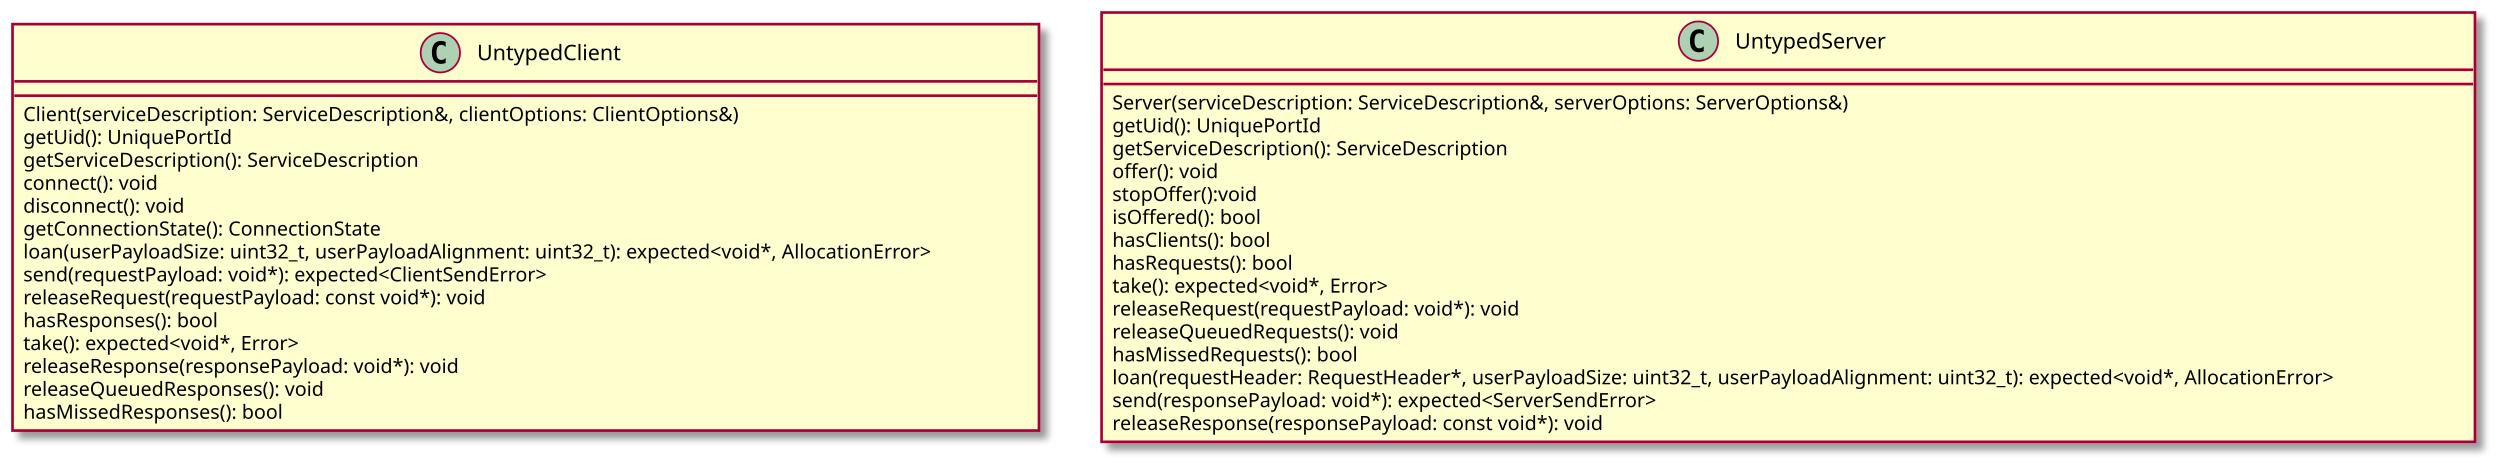
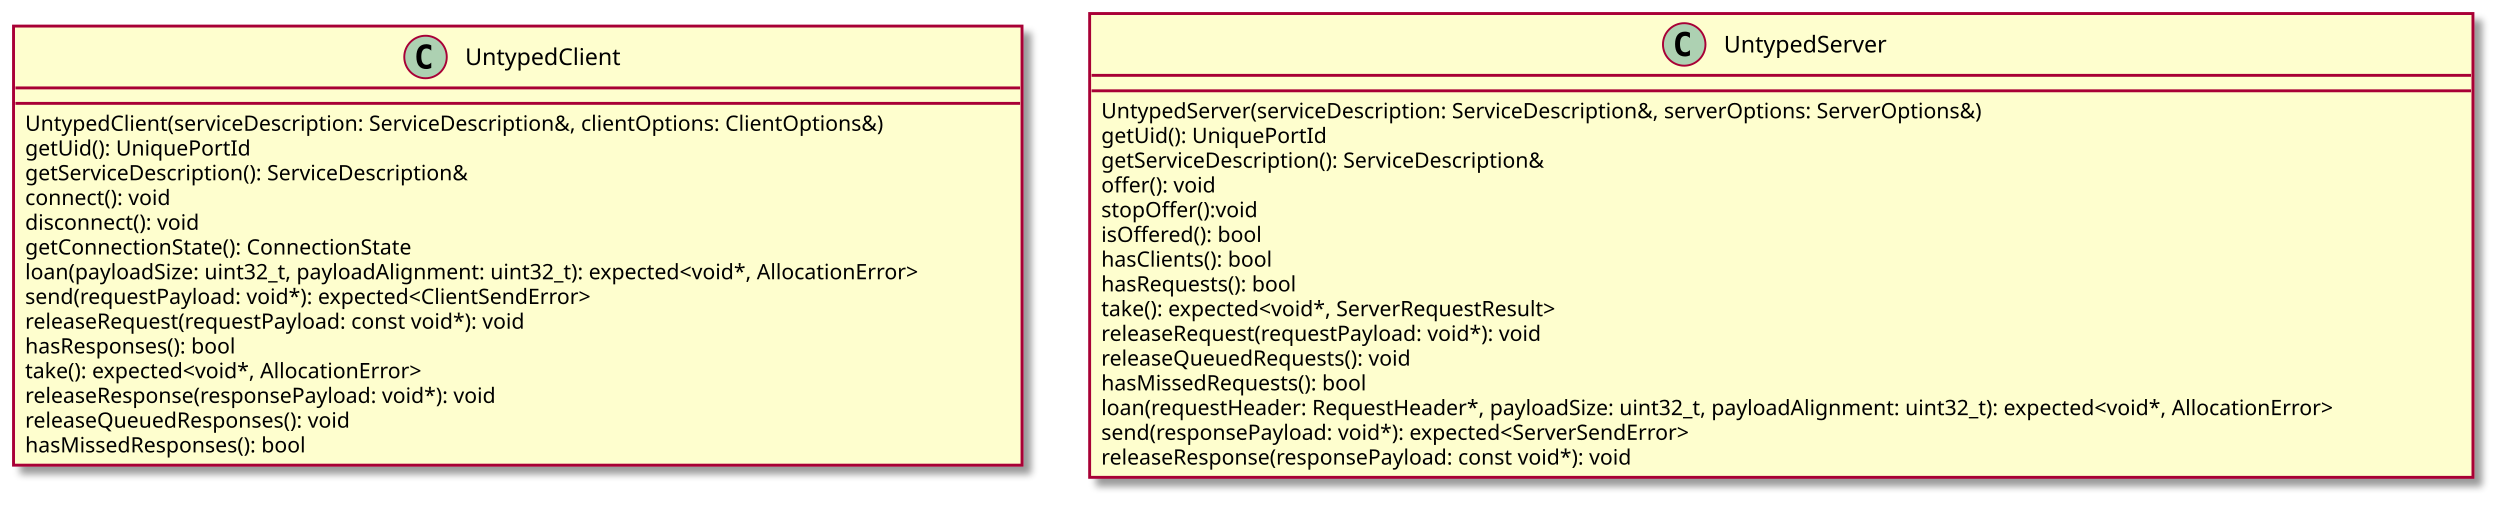
- <svg xmlns="http://www.w3.org/2000/svg" contentScriptType="application/ecmascript" contentStyleType="text/css" height="261px" preserveAspectRatio="none" style="width:1398px;height:261px;background:#EEEBDC;" version="1.1" viewBox="0 0 1398 261" width="1398px" zoomAndPan="magnify">
+ <svg xmlns="http://www.w3.org/2000/svg" contentScriptType="application/ecmascript" contentStyleType="text/css" height="261px" preserveAspectRatio="none" style="width:1294px;height:261px;background:#EEEBDC;" version="1.1" viewBox="0 0 1294 261" width="1294px" zoomAndPan="magnify">
  <defs>
-     <filter height="300%" id="fawo9ch8y08jk" width="300%" x="-1" y="-1">
+     <filter height="300%" id="f1kmyugpufmyqz" width="300%" x="-1" y="-1">
      <feGaussianBlur result="blurOut" stdDeviation="2.0" />
      <feColorMatrix in="blurOut" result="blurOut2" type="matrix" values="0 0 0 0 0 0 0 0 0 0 0 0 0 0 0 0 0 0 .4 0" />
      <feOffset dx="4.0" dy="4.0" in="blurOut2" result="blurOut3" />
      <feBlend in="SourceGraphic" in2="blurOut3" mode="normal" />
    </filter>
  </defs>
  <g>
-     <rect codeLine="2" fill="#FEFECE" filter="url(#fawo9ch8y08jk)" height="227.266" id="UntypedClient" style="stroke:#A80036;stroke-width:1.5;" width="574" x="7" y="13.5" />
-     <ellipse cx="246.25" cy="29.5" fill="#ADD1B2" rx="11" ry="11" style="stroke:#A80036;stroke-width:1.0;" />
-     <path d="M249.219,35.141 Q248.641,35.438 248,35.578 Q247.359,35.734 246.656,35.734 Q244.156,35.734 242.828,34.094 Q241.516,32.438 241.516,29.312 Q241.516,26.188 242.828,24.531 Q244.156,22.875 246.656,22.875 Q247.359,22.875 248,23.031 Q248.656,23.188 249.219,23.484 L249.219,26.203 Q248.594,25.625 248,25.359 Q247.406,25.078 246.781,25.078 Q245.438,25.078 244.75,26.156 Q244.062,27.219 244.062,29.312 Q244.062,31.406 244.75,32.484 Q245.438,33.547 246.781,33.547 Q247.406,33.547 248,33.281 Q248.594,33 249.219,32.422 L249.219,35.141 Z " fill="#000000" />
-     <text fill="#000000" font-family="sans-serif" font-size="12" lengthAdjust="spacing" textLength="87" x="266.75" y="33.654">UntypedClient</text>
-     <line style="stroke:#A80036;stroke-width:1.5;" x1="8" x2="580" y1="45.5" y2="45.5" />
-     <line style="stroke:#A80036;stroke-width:1.5;" x1="8" x2="580" y1="53.5" y2="53.5" />
-     <text fill="#000000" font-family="sans-serif" font-size="11" lengthAdjust="spacing" textLength="445" x="13" y="67.71">Client(serviceDescription: ServiceDescription&amp;, clientOptions: ClientOptions&amp;)</text>
+     <rect codeLine="2" fill="#FEFECE" filter="url(#f1kmyugpufmyqz)" height="227.266" id="UntypedClient" style="stroke:#A80036;stroke-width:1.5;" width="522" x="7" y="13.5" />
+     <ellipse cx="220.25" cy="29.5" fill="#ADD1B2" rx="11" ry="11" style="stroke:#A80036;stroke-width:1.0;" />
+     <path d="M223.219,35.141 Q222.641,35.438 222,35.578 Q221.359,35.734 220.656,35.734 Q218.156,35.734 216.828,34.094 Q215.516,32.438 215.516,29.312 Q215.516,26.188 216.828,24.531 Q218.156,22.875 220.656,22.875 Q221.359,22.875 222,23.031 Q222.656,23.188 223.219,23.484 L223.219,26.203 Q222.594,25.625 222,25.359 Q221.406,25.078 220.781,25.078 Q219.438,25.078 218.75,26.156 Q218.062,27.219 218.062,29.312 Q218.062,31.406 218.75,32.484 Q219.438,33.547 220.781,33.547 Q221.406,33.547 222,33.281 Q222.594,33 223.219,32.422 L223.219,35.141 Z " fill="#000000" />
+     <text fill="#000000" font-family="sans-serif" font-size="12" lengthAdjust="spacing" textLength="87" x="240.75" y="33.654">UntypedClient</text>
+     <line style="stroke:#A80036;stroke-width:1.5;" x1="8" x2="528" y1="45.5" y2="45.5" />
+     <line style="stroke:#A80036;stroke-width:1.5;" x1="8" x2="528" y1="53.5" y2="53.5" />
+     <text fill="#000000" font-family="sans-serif" font-size="11" lengthAdjust="spacing" textLength="491" x="13" y="67.71">UntypedClient(serviceDescription: ServiceDescription&amp;, clientOptions: ClientOptions&amp;)</text>
    <text fill="#000000" font-family="sans-serif" font-size="11" lengthAdjust="spacing" textLength="124" x="13" y="80.515">getUid(): UniquePortId</text>
-     <text fill="#000000" font-family="sans-serif" font-size="11" lengthAdjust="spacing" textLength="246" x="13" y="93.32">getServiceDescription(): ServiceDescription</text>
+     <text fill="#000000" font-family="sans-serif" font-size="11" lengthAdjust="spacing" textLength="256" x="13" y="93.32">getServiceDescription(): ServiceDescription&amp;</text>
    <text fill="#000000" font-family="sans-serif" font-size="11" lengthAdjust="spacing" textLength="83" x="13" y="106.124">connect(): void</text>
    <text fill="#000000" font-family="sans-serif" font-size="11" lengthAdjust="spacing" textLength="100" x="13" y="118.929">disconnect(): void</text>
    <text fill="#000000" font-family="sans-serif" font-size="11" lengthAdjust="spacing" textLength="220" x="13" y="131.734">getConnectionState(): ConnectionState</text>
-     <text fill="#000000" font-family="sans-serif" font-size="11" lengthAdjust="spacing" textLength="562" x="13" y="144.539">loan(userPayloadSize: uint32_t, userPayloadAlignment: uint32_t): expected&lt;void*, AllocationError&gt;</text>
+     <text fill="#000000" font-family="sans-serif" font-size="11" lengthAdjust="spacing" textLength="510" x="13" y="144.539">loan(payloadSize: uint32_t, payloadAlignment: uint32_t): expected&lt;void*, AllocationError&gt;</text>
    <text fill="#000000" font-family="sans-serif" font-size="11" lengthAdjust="spacing" textLength="328" x="13" y="157.343">send(requestPayload: void*): expected&lt;ClientSendError&gt;</text>
    <text fill="#000000" font-family="sans-serif" font-size="11" lengthAdjust="spacing" textLength="288" x="13" y="170.148">releaseRequest(requestPayload: const void*): void</text>
    <text fill="#000000" font-family="sans-serif" font-size="11" lengthAdjust="spacing" textLength="124" x="13" y="182.953">hasResponses(): bool</text>
-     <text fill="#000000" font-family="sans-serif" font-size="11" lengthAdjust="spacing" textLength="175" x="13" y="195.757">take(): expected&lt;void*, Error&gt;</text>
+     <text fill="#000000" font-family="sans-serif" font-size="11" lengthAdjust="spacing" textLength="229" x="13" y="195.757">take(): expected&lt;void*, AllocationError&gt;</text>
    <text fill="#000000" font-family="sans-serif" font-size="11" lengthAdjust="spacing" textLength="273" x="13" y="208.562">releaseResponse(responsePayload: void*): void</text>
    <text fill="#000000" font-family="sans-serif" font-size="11" lengthAdjust="spacing" textLength="189" x="13" y="221.367">releaseQueuedResponses(): void</text>
    <text fill="#000000" font-family="sans-serif" font-size="11" lengthAdjust="spacing" textLength="164" x="13" y="234.171">hasMissedResponses(): bool</text>
-     <rect codeLine="19" fill="#FEFECE" filter="url(#fawo9ch8y08jk)" height="240.07" id="UntypedServer" style="stroke:#A80036;stroke-width:1.5;" width="768" x="616" y="7" />
-     <ellipse cx="949.75" cy="23" fill="#ADD1B2" rx="11" ry="11" style="stroke:#A80036;stroke-width:1.0;" />
-     <path d="M952.719,28.641 Q952.141,28.938 951.5,29.078 Q950.859,29.234 950.156,29.234 Q947.656,29.234 946.328,27.594 Q945.016,25.938 945.016,22.812 Q945.016,19.688 946.328,18.031 Q947.656,16.375 950.156,16.375 Q950.859,16.375 951.5,16.531 Q952.156,16.688 952.719,16.984 L952.719,19.703 Q952.094,19.125 951.5,18.859 Q950.906,18.578 950.281,18.578 Q948.938,18.578 948.25,19.656 Q947.562,20.719 947.562,22.812 Q947.562,24.906 948.25,25.984 Q948.938,27.047 950.281,27.047 Q950.906,27.047 951.5,26.781 Q952.094,26.5 952.719,25.922 L952.719,28.641 Z " fill="#000000" />
-     <text fill="#000000" font-family="sans-serif" font-size="12" lengthAdjust="spacing" textLength="92" x="970.25" y="27.154">UntypedServer</text>
-     <line style="stroke:#A80036;stroke-width:1.5;" x1="617" x2="1383" y1="39" y2="39" />
-     <line style="stroke:#A80036;stroke-width:1.5;" x1="617" x2="1383" y1="47" y2="47" />
-     <text fill="#000000" font-family="sans-serif" font-size="11" lengthAdjust="spacing" textLength="464" x="622" y="61.21">Server(serviceDescription: ServiceDescription&amp;, serverOptions: ServerOptions&amp;)</text>
-     <text fill="#000000" font-family="sans-serif" font-size="11" lengthAdjust="spacing" textLength="124" x="622" y="74.015">getUid(): UniquePortId</text>
-     <text fill="#000000" font-family="sans-serif" font-size="11" lengthAdjust="spacing" textLength="246" x="622" y="86.82">getServiceDescription(): ServiceDescription</text>
-     <text fill="#000000" font-family="sans-serif" font-size="11" lengthAdjust="spacing" textLength="66" x="622" y="99.624">offer(): void</text>
-     <text fill="#000000" font-family="sans-serif" font-size="11" lengthAdjust="spacing" textLength="89" x="622" y="112.429">stopOffer():void</text>
-     <text fill="#000000" font-family="sans-serif" font-size="11" lengthAdjust="spacing" textLength="93" x="622" y="125.234">isOffered(): bool</text>
-     <text fill="#000000" font-family="sans-serif" font-size="11" lengthAdjust="spacing" textLength="100" x="622" y="138.039">hasClients(): bool</text>
-     <text fill="#000000" font-family="sans-serif" font-size="11" lengthAdjust="spacing" textLength="114" x="622" y="150.843">hasRequests(): bool</text>
-     <text fill="#000000" font-family="sans-serif" font-size="11" lengthAdjust="spacing" textLength="175" x="622" y="163.648">take(): expected&lt;void*, Error&gt;</text>
-     <text fill="#000000" font-family="sans-serif" font-size="11" lengthAdjust="spacing" textLength="253" x="622" y="176.453">releaseRequest(requestPayload: void*): void</text>
-     <text fill="#000000" font-family="sans-serif" font-size="11" lengthAdjust="spacing" textLength="179" x="622" y="189.257">releaseQueuedRequests(): void</text>
-     <text fill="#000000" font-family="sans-serif" font-size="11" lengthAdjust="spacing" textLength="154" x="622" y="202.062">hasMissedRequests(): bool</text>
-     <text fill="#000000" font-family="sans-serif" font-size="11" lengthAdjust="spacing" textLength="756" x="622" y="214.867">loan(requestHeader: RequestHeader*, userPayloadSize: uint32_t, userPayloadAlignment: uint32_t): expected&lt;void*, AllocationError&gt;</text>
-     <text fill="#000000" font-family="sans-serif" font-size="11" lengthAdjust="spacing" textLength="344" x="622" y="227.671">send(responsePayload: void*): expected&lt;ServerSendError&gt;</text>
-     <text fill="#000000" font-family="sans-serif" font-size="11" lengthAdjust="spacing" textLength="308" x="622" y="240.476">releaseResponse(responsePayload: const void*): void</text>
+     <rect codeLine="19" fill="#FEFECE" filter="url(#f1kmyugpufmyqz)" height="240.07" id="UntypedServer" style="stroke:#A80036;stroke-width:1.5;" width="716" x="564" y="7" />
+     <ellipse cx="871.75" cy="23" fill="#ADD1B2" rx="11" ry="11" style="stroke:#A80036;stroke-width:1.0;" />
+     <path d="M874.719,28.641 Q874.141,28.938 873.5,29.078 Q872.859,29.234 872.156,29.234 Q869.656,29.234 868.328,27.594 Q867.016,25.938 867.016,22.812 Q867.016,19.688 868.328,18.031 Q869.656,16.375 872.156,16.375 Q872.859,16.375 873.5,16.531 Q874.156,16.688 874.719,16.984 L874.719,19.703 Q874.094,19.125 873.5,18.859 Q872.906,18.578 872.281,18.578 Q870.938,18.578 870.25,19.656 Q869.562,20.719 869.562,22.812 Q869.562,24.906 870.25,25.984 Q870.938,27.047 872.281,27.047 Q872.906,27.047 873.5,26.781 Q874.094,26.5 874.719,25.922 L874.719,28.641 Z " fill="#000000" />
+     <text fill="#000000" font-family="sans-serif" font-size="12" lengthAdjust="spacing" textLength="92" x="892.25" y="27.154">UntypedServer</text>
+     <line style="stroke:#A80036;stroke-width:1.5;" x1="565" x2="1279" y1="39" y2="39" />
+     <line style="stroke:#A80036;stroke-width:1.5;" x1="565" x2="1279" y1="47" y2="47" />
+     <text fill="#000000" font-family="sans-serif" font-size="11" lengthAdjust="spacing" textLength="510" x="570" y="61.21">UntypedServer(serviceDescription: ServiceDescription&amp;, serverOptions: ServerOptions&amp;)</text>
+     <text fill="#000000" font-family="sans-serif" font-size="11" lengthAdjust="spacing" textLength="124" x="570" y="74.015">getUid(): UniquePortId</text>
+     <text fill="#000000" font-family="sans-serif" font-size="11" lengthAdjust="spacing" textLength="256" x="570" y="86.82">getServiceDescription(): ServiceDescription&amp;</text>
+     <text fill="#000000" font-family="sans-serif" font-size="11" lengthAdjust="spacing" textLength="66" x="570" y="99.624">offer(): void</text>
+     <text fill="#000000" font-family="sans-serif" font-size="11" lengthAdjust="spacing" textLength="89" x="570" y="112.429">stopOffer():void</text>
+     <text fill="#000000" font-family="sans-serif" font-size="11" lengthAdjust="spacing" textLength="93" x="570" y="125.234">isOffered(): bool</text>
+     <text fill="#000000" font-family="sans-serif" font-size="11" lengthAdjust="spacing" textLength="100" x="570" y="138.039">hasClients(): bool</text>
+     <text fill="#000000" font-family="sans-serif" font-size="11" lengthAdjust="spacing" textLength="114" x="570" y="150.843">hasRequests(): bool</text>
+     <text fill="#000000" font-family="sans-serif" font-size="11" lengthAdjust="spacing" textLength="265" x="570" y="163.648">take(): expected&lt;void*, ServerRequestResult&gt;</text>
+     <text fill="#000000" font-family="sans-serif" font-size="11" lengthAdjust="spacing" textLength="253" x="570" y="176.453">releaseRequest(requestPayload: void*): void</text>
+     <text fill="#000000" font-family="sans-serif" font-size="11" lengthAdjust="spacing" textLength="179" x="570" y="189.257">releaseQueuedRequests(): void</text>
+     <text fill="#000000" font-family="sans-serif" font-size="11" lengthAdjust="spacing" textLength="154" x="570" y="202.062">hasMissedRequests(): bool</text>
+     <text fill="#000000" font-family="sans-serif" font-size="11" lengthAdjust="spacing" textLength="704" x="570" y="214.867">loan(requestHeader: RequestHeader*, payloadSize: uint32_t, payloadAlignment: uint32_t): expected&lt;void*, AllocationError&gt;</text>
+     <text fill="#000000" font-family="sans-serif" font-size="11" lengthAdjust="spacing" textLength="344" x="570" y="227.671">send(responsePayload: void*): expected&lt;ServerSendError&gt;</text>
+     <text fill="#000000" font-family="sans-serif" font-size="11" lengthAdjust="spacing" textLength="308" x="570" y="240.476">releaseResponse(responsePayload: const void*): void</text>
  </g>
</svg>
